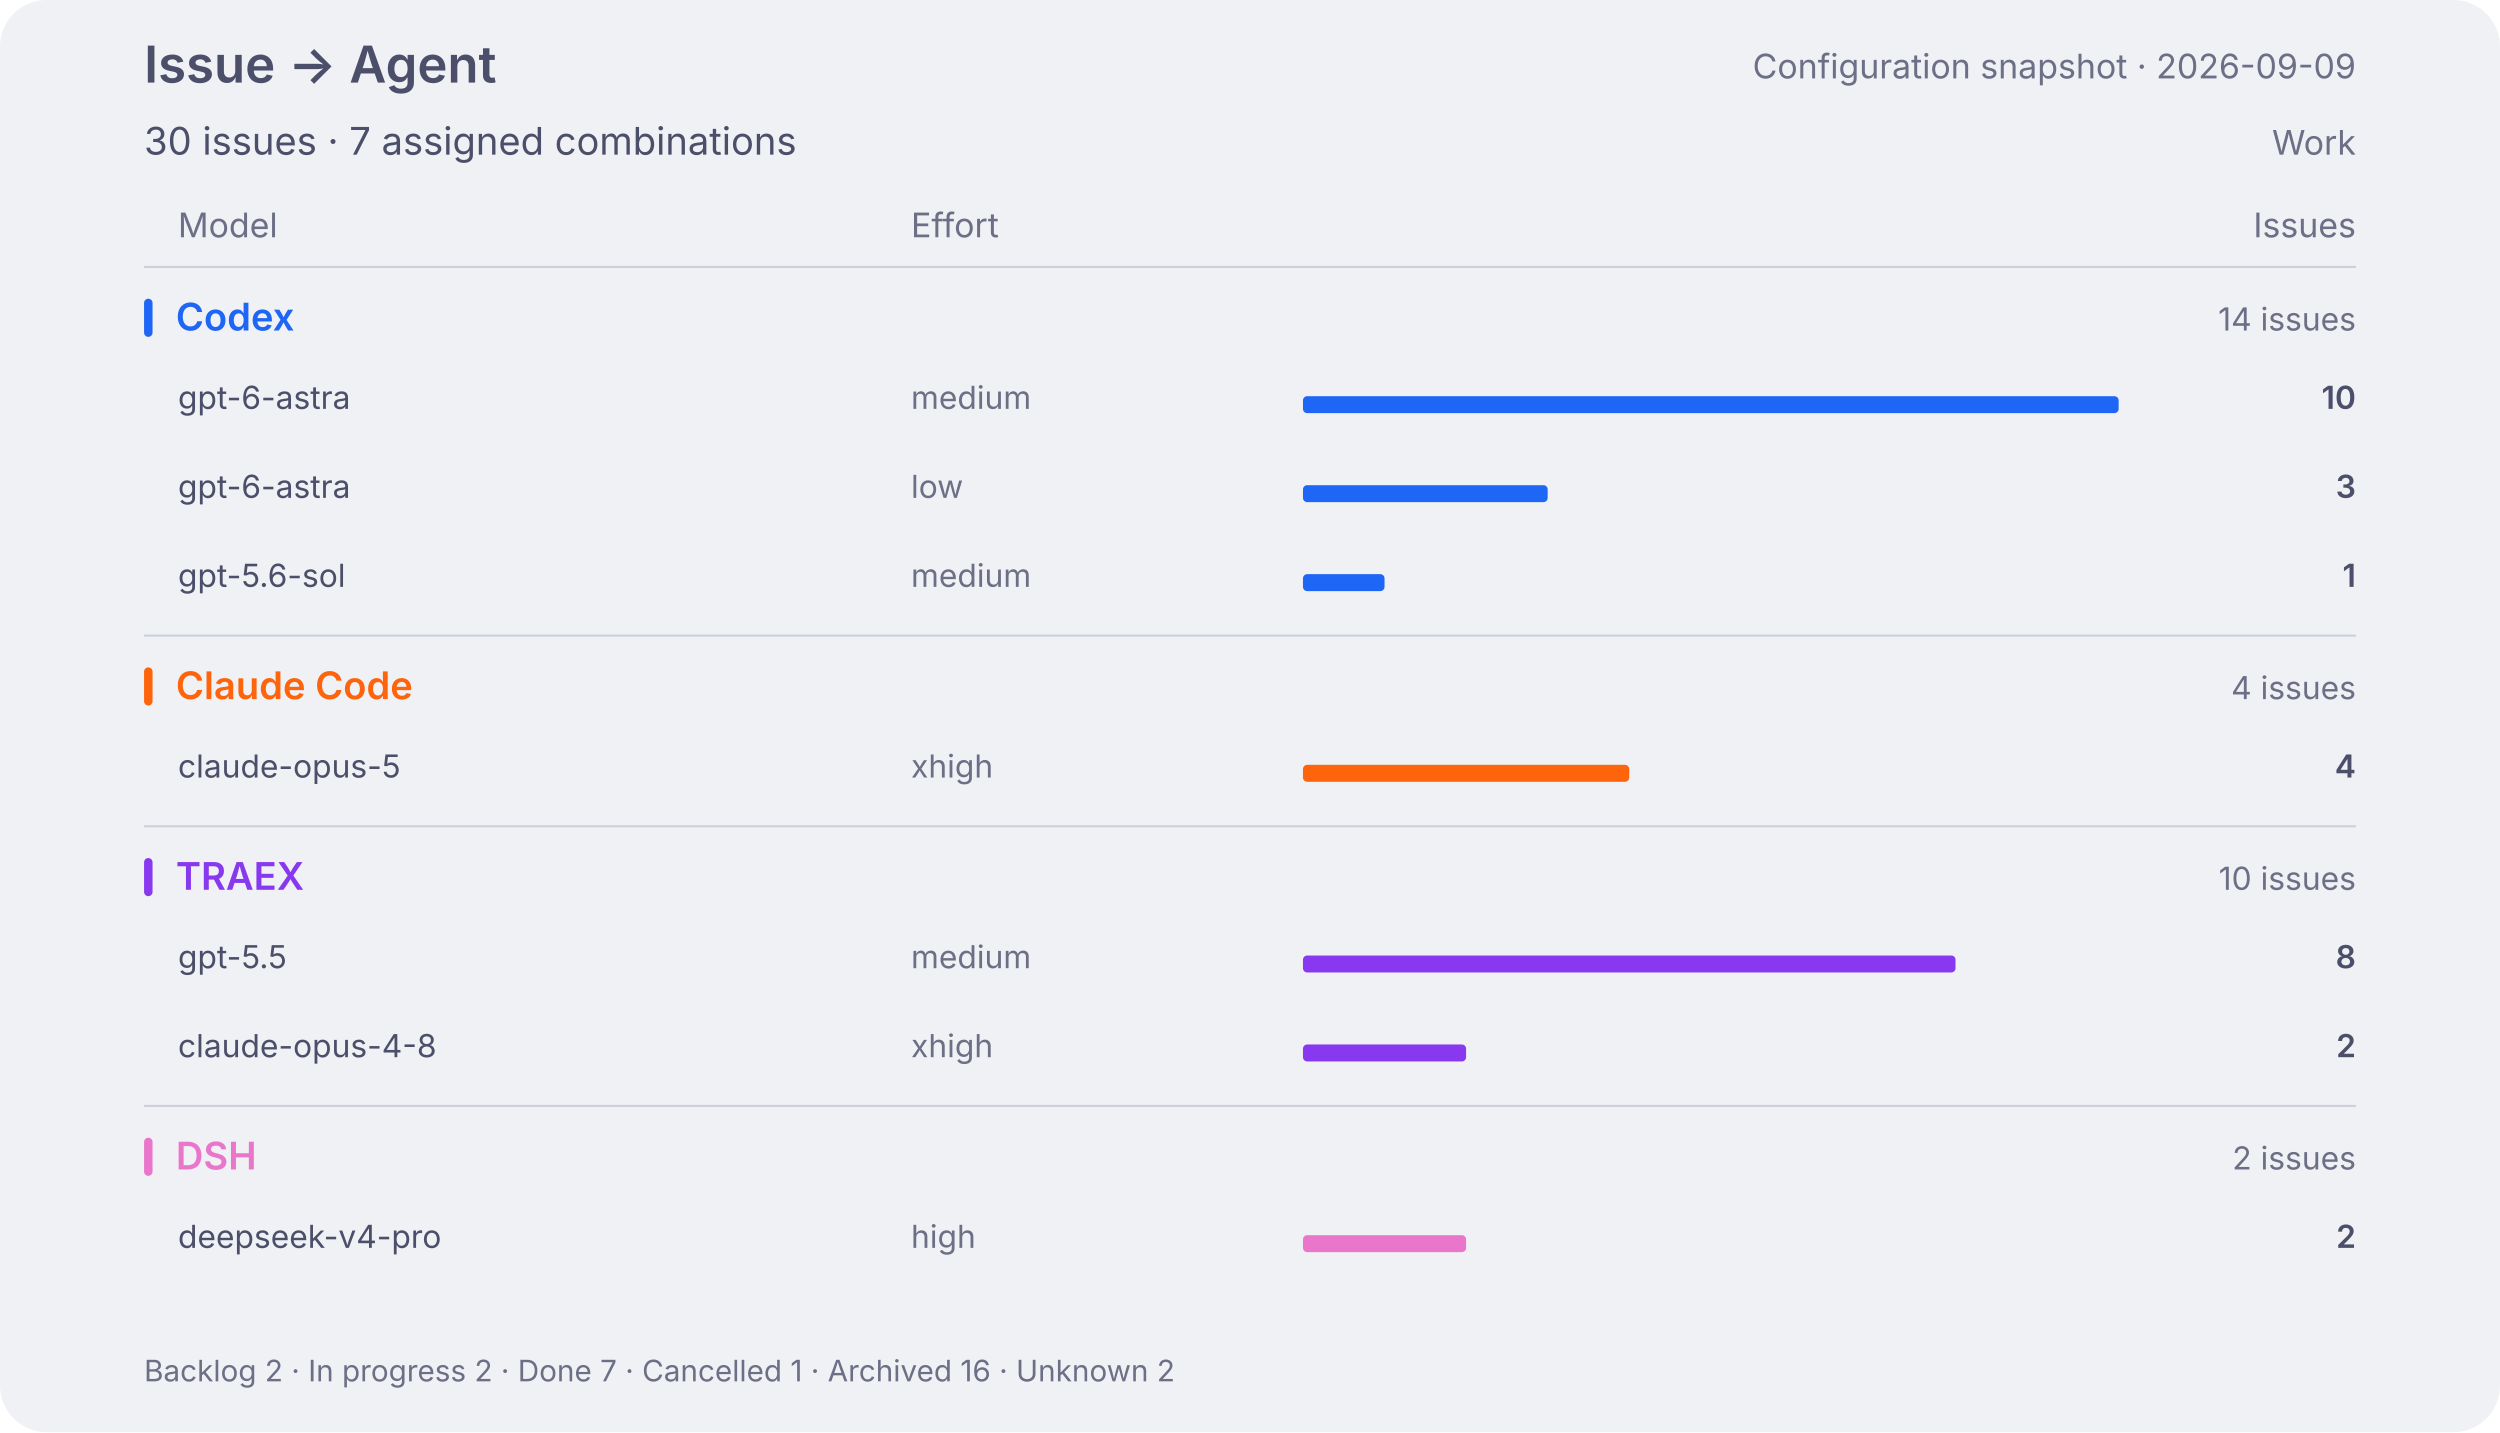
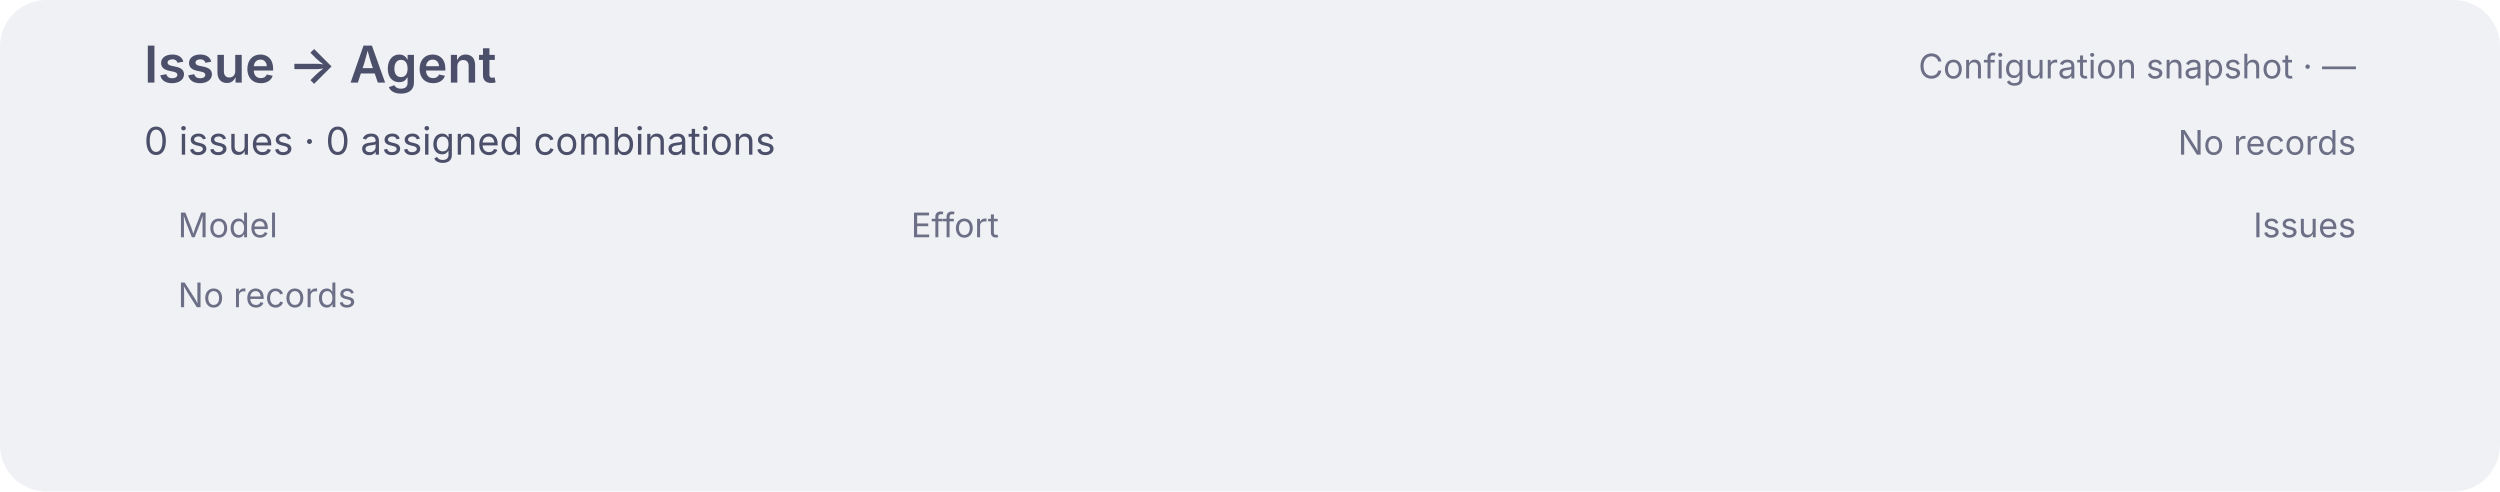
- <svg xmlns="http://www.w3.org/2000/svg" width="1180" height="676" viewBox="0 0 1180 676" role="img" aria-labelledby="title">
+ <svg xmlns="http://www.w3.org/2000/svg" width="1180" height="232" viewBox="0 0 1180 232" role="img" aria-labelledby="title">
  <style>
    .dashboard-background { fill: #eff1f5; }
    .dashboard-panel { fill: #e6e9ef; }
    .dashboard-primary { fill: #4c4f69; }
    .dashboard-secondary { fill: #5c5f77; }
    .dashboard-muted { fill: #6c6f85; }
    .dashboard-accent { fill: #179299; }
    .dashboard-border { stroke: #ccd0da; }
    .agent-claude { fill: #fe640b; }
    .agent-codex { fill: #1e66f5; }
    .agent-traex { fill: #8839ef; }
    .agent-dsh { fill: #ea76cb; }
    .agent-legacy { fill: #6c6f85; }
    .series-0 { fill: #1e66f5; }
    .series-1 { fill: #fe640b; }
    .series-2 { fill: #40a02b; }
    .series-3 { fill: #8839ef; }
    .series-other { fill: #9ca0b0; }
    .signal-level-1 { fill: #179299; fill-opacity: 0.22; }
    .signal-level-2 { fill: #179299; fill-opacity: 0.45; }
    .signal-level-3 { fill: #179299; fill-opacity: 0.68; }
    .signal-level-4 { fill: #179299; }
    .component-input { fill: #40a02b; }
    .component-output { fill: #df8e1d; }
    .component-cache-write { fill: #179299; }
    .component-cache-read { fill: #7287fd; }
    .heatmap-level-0 { fill: #ccd0da; }
    .heatmap-level-1 { fill: #179299; fill-opacity: 0.25; }
    .heatmap-level-2 { fill: #179299; fill-opacity: 0.5; }
    .heatmap-level-3 { fill: #179299; fill-opacity: 0.75; }
    .heatmap-level-4 { fill: #179299; }
    @media (prefers-color-scheme: dark) {
      .dashboard-background { fill: #1e1e2e; }
      .dashboard-panel { fill: #181825; }
      .dashboard-primary { fill: #cdd6f4; }
      .dashboard-secondary { fill: #bac2de; }
      .dashboard-muted { fill: #a6adc8; }
      .dashboard-accent { fill: #94e2d5; }
      .dashboard-border { stroke: #313244; }
      .agent-claude { fill: #fab387; }
      .agent-codex { fill: #89b4fa; }
      .agent-traex { fill: #cba6f7; }
      .agent-dsh { fill: #f5c2e7; }
      .agent-legacy { fill: #a6adc8; }
      .series-0 { fill: #89b4fa; }
      .series-1 { fill: #fab387; }
      .series-2 { fill: #a6e3a1; }
      .series-3 { fill: #cba6f7; }
      .series-other { fill: #7f849c; }
      .signal-level-1 { fill: #94e2d5; fill-opacity: 0.22; }
      .signal-level-2 { fill: #94e2d5; fill-opacity: 0.45; }
      .signal-level-3 { fill: #94e2d5; fill-opacity: 0.68; }
      .signal-level-4 { fill: #94e2d5; }
      .component-input { fill: #a6e3a1; }
      .component-output { fill: #f9e2af; }
      .component-cache-write { fill: #94e2d5; }
      .component-cache-read { fill: #b4befe; }
      .heatmap-level-0 { fill: #313244; }
      .heatmap-level-1 { fill: #94e2d5; fill-opacity: 0.25; }
      .heatmap-level-2 { fill: #94e2d5; fill-opacity: 0.5; }
      .heatmap-level-3 { fill: #94e2d5; fill-opacity: 0.75; }
      .heatmap-level-4 { fill: #94e2d5; }
    }
  </style>
  <style>text{font-family:-apple-system,BlinkMacSystemFont,"Segoe UI","PingFang SC",sans-serif}</style>
-   <rect width="1180" height="676" rx="22" class="dashboard-background" />
+   <rect width="1180" height="232" rx="22" class="dashboard-background" />
  <g transform="translate(40,0)">
    <text x="28" y="39" font-size="24" text-anchor="start" class="dashboard-primary" font-weight="600">Issue → Agent</text>
-     <text x="1072" y="37" font-size="16" text-anchor="end" class="dashboard-muted" font-weight="400">Configuration snapshot · 2026-09-09</text>
-     <text x="28" y="73" font-size="18" text-anchor="start" class="dashboard-primary" font-weight="400">30 issues · 7 assigned combinations</text>
-     <text x="1072" y="73" font-size="16" text-anchor="end" class="dashboard-muted" font-weight="400">Work</text>
+     <text x="1072" y="37" font-size="16" text-anchor="end" class="dashboard-muted" font-weight="400">Configuration snapshot · —</text>
+     <text x="28" y="73" font-size="18" text-anchor="start" class="dashboard-primary" font-weight="400">0 issues · 0 assigned combinations</text>
+     <text x="1072" y="73" font-size="16" text-anchor="end" class="dashboard-muted" font-weight="400">No records</text>
    <text x="44" y="112" font-size="16" text-anchor="start" class="dashboard-muted" font-weight="400">Model</text>
    <text x="390" y="112" font-size="16" text-anchor="start" class="dashboard-muted" font-weight="400">Effort</text>
    <text x="1072" y="112" font-size="16" text-anchor="end" class="dashboard-muted" font-weight="400">Issues</text>
-     <line x1="28" y1="126" x2="1072" y2="126" class="dashboard-border" />
-     <rect x="28.00" y="141.00" width="4.00" height="18.00" rx="2" class="agent-codex" opacity="1" />
-     <text x="43" y="156" font-size="18" text-anchor="start" class="agent-codex" font-weight="600">Codex</text>
-     <text x="1072" y="156" font-size="15" text-anchor="end" class="dashboard-muted" font-weight="400">14 issues</text>
-     <text x="44" y="193" font-size="15" text-anchor="start" class="dashboard-primary" font-weight="400">gpt-6-astra</text>
-     <text x="390" y="193" font-size="15" text-anchor="start" class="dashboard-muted" font-weight="400">medium</text>
-     <rect x="575.00" y="187.00" width="385.00" height="8.00" rx="2" class="agent-codex" opacity="1" />
-     <text x="1072" y="193" font-size="15" text-anchor="end" class="dashboard-primary" font-weight="600">10</text>
-     <text x="44" y="235" font-size="15" text-anchor="start" class="dashboard-primary" font-weight="400">gpt-6-astra</text>
-     <text x="390" y="235" font-size="15" text-anchor="start" class="dashboard-muted" font-weight="400">low</text>
-     <rect x="575.00" y="229.00" width="115.50" height="8.00" rx="2" class="agent-codex" opacity="1" />
-     <text x="1072" y="235" font-size="15" text-anchor="end" class="dashboard-primary" font-weight="600">3</text>
-     <text x="44" y="277" font-size="15" text-anchor="start" class="dashboard-primary" font-weight="400">gpt-5.6-sol</text>
-     <text x="390" y="277" font-size="15" text-anchor="start" class="dashboard-muted" font-weight="400">medium</text>
-     <rect x="575.00" y="271.00" width="38.50" height="8.00" rx="2" class="agent-codex" opacity="1" />
-     <text x="1072" y="277" font-size="15" text-anchor="end" class="dashboard-primary" font-weight="600">1</text>
-     <line x1="28" y1="300" x2="1072" y2="300" class="dashboard-border" />
-     <rect x="28.00" y="315.00" width="4.00" height="18.00" rx="2" class="agent-claude" opacity="1" />
-     <text x="43" y="330" font-size="18" text-anchor="start" class="agent-claude" font-weight="600">Claude Code</text>
-     <text x="1072" y="330" font-size="15" text-anchor="end" class="dashboard-muted" font-weight="400">4 issues</text>
-     <text x="44" y="367" font-size="15" text-anchor="start" class="dashboard-primary" font-weight="400">claude-opus-5</text>
-     <text x="390" y="367" font-size="15" text-anchor="start" class="dashboard-muted" font-weight="400">xhigh</text>
-     <rect x="575.00" y="361.00" width="154.00" height="8.00" rx="2" class="agent-claude" opacity="1" />
-     <text x="1072" y="367" font-size="15" text-anchor="end" class="dashboard-primary" font-weight="600">4</text>
-     <line x1="28" y1="390" x2="1072" y2="390" class="dashboard-border" />
-     <rect x="28.00" y="405.00" width="4.00" height="18.00" rx="2" class="agent-traex" opacity="1" />
-     <text x="43" y="420" font-size="18" text-anchor="start" class="agent-traex" font-weight="600">TRAEX</text>
-     <text x="1072" y="420" font-size="15" text-anchor="end" class="dashboard-muted" font-weight="400">10 issues</text>
-     <text x="44" y="457" font-size="15" text-anchor="start" class="dashboard-primary" font-weight="400">gpt-5.5</text>
-     <text x="390" y="457" font-size="15" text-anchor="start" class="dashboard-muted" font-weight="400">medium</text>
-     <rect x="575.00" y="451.00" width="308.00" height="8.00" rx="2" class="agent-traex" opacity="1" />
-     <text x="1072" y="457" font-size="15" text-anchor="end" class="dashboard-primary" font-weight="600">8</text>
-     <text x="44" y="499" font-size="15" text-anchor="start" class="dashboard-primary" font-weight="400">claude-opus-4-8</text>
-     <text x="390" y="499" font-size="15" text-anchor="start" class="dashboard-muted" font-weight="400">xhigh</text>
-     <rect x="575.00" y="493.00" width="77.00" height="8.00" rx="2" class="agent-traex" opacity="1" />
-     <text x="1072" y="499" font-size="15" text-anchor="end" class="dashboard-primary" font-weight="600">2</text>
-     <line x1="28" y1="522" x2="1072" y2="522" class="dashboard-border" />
-     <rect x="28.00" y="537.00" width="4.00" height="18.00" rx="2" class="agent-dsh" opacity="1" />
-     <text x="43" y="552" font-size="18" text-anchor="start" class="agent-dsh" font-weight="600">DSH</text>
-     <text x="1072" y="552" font-size="15" text-anchor="end" class="dashboard-muted" font-weight="400">2 issues</text>
-     <text x="44" y="589" font-size="15" text-anchor="start" class="dashboard-primary" font-weight="400">deepseek-v4-pro</text>
-     <text x="390" y="589" font-size="15" text-anchor="start" class="dashboard-muted" font-weight="400">high</text>
-     <rect x="575.00" y="583.00" width="77.00" height="8.00" rx="2" class="agent-dsh" opacity="1" />
-     <text x="1072" y="589" font-size="15" text-anchor="end" class="dashboard-primary" font-weight="600">2</text>
-     <text x="28" y="652" font-size="14" text-anchor="start" class="dashboard-muted" font-weight="400">Backlog 2 · In progress 2 · Done 7 · Cancelled 1 · Archived 16 · Unknown 2</text>
+     <text x="44" y="145" font-size="16" text-anchor="start" class="dashboard-muted" font-weight="400">No records</text>
  </g>
</svg>
